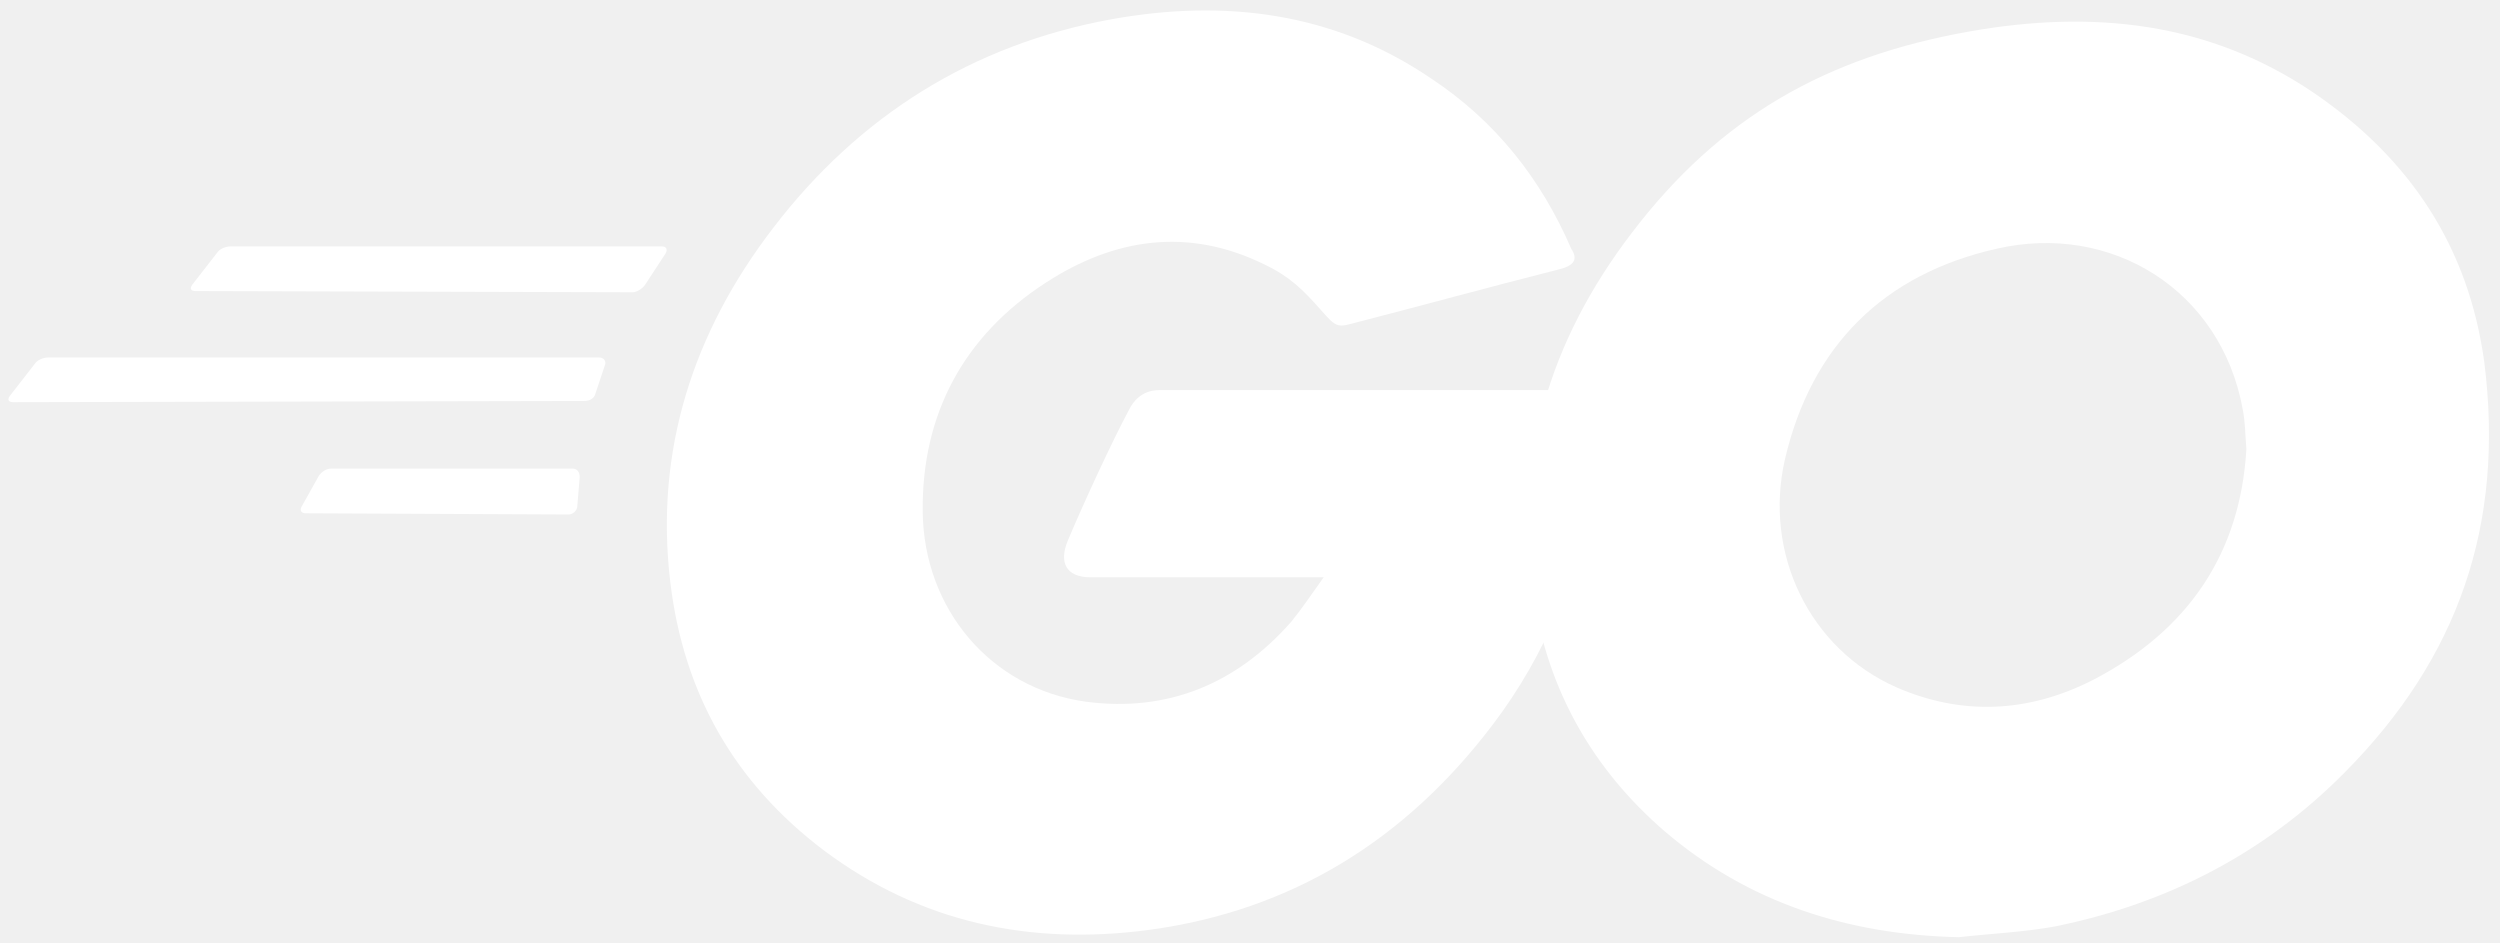
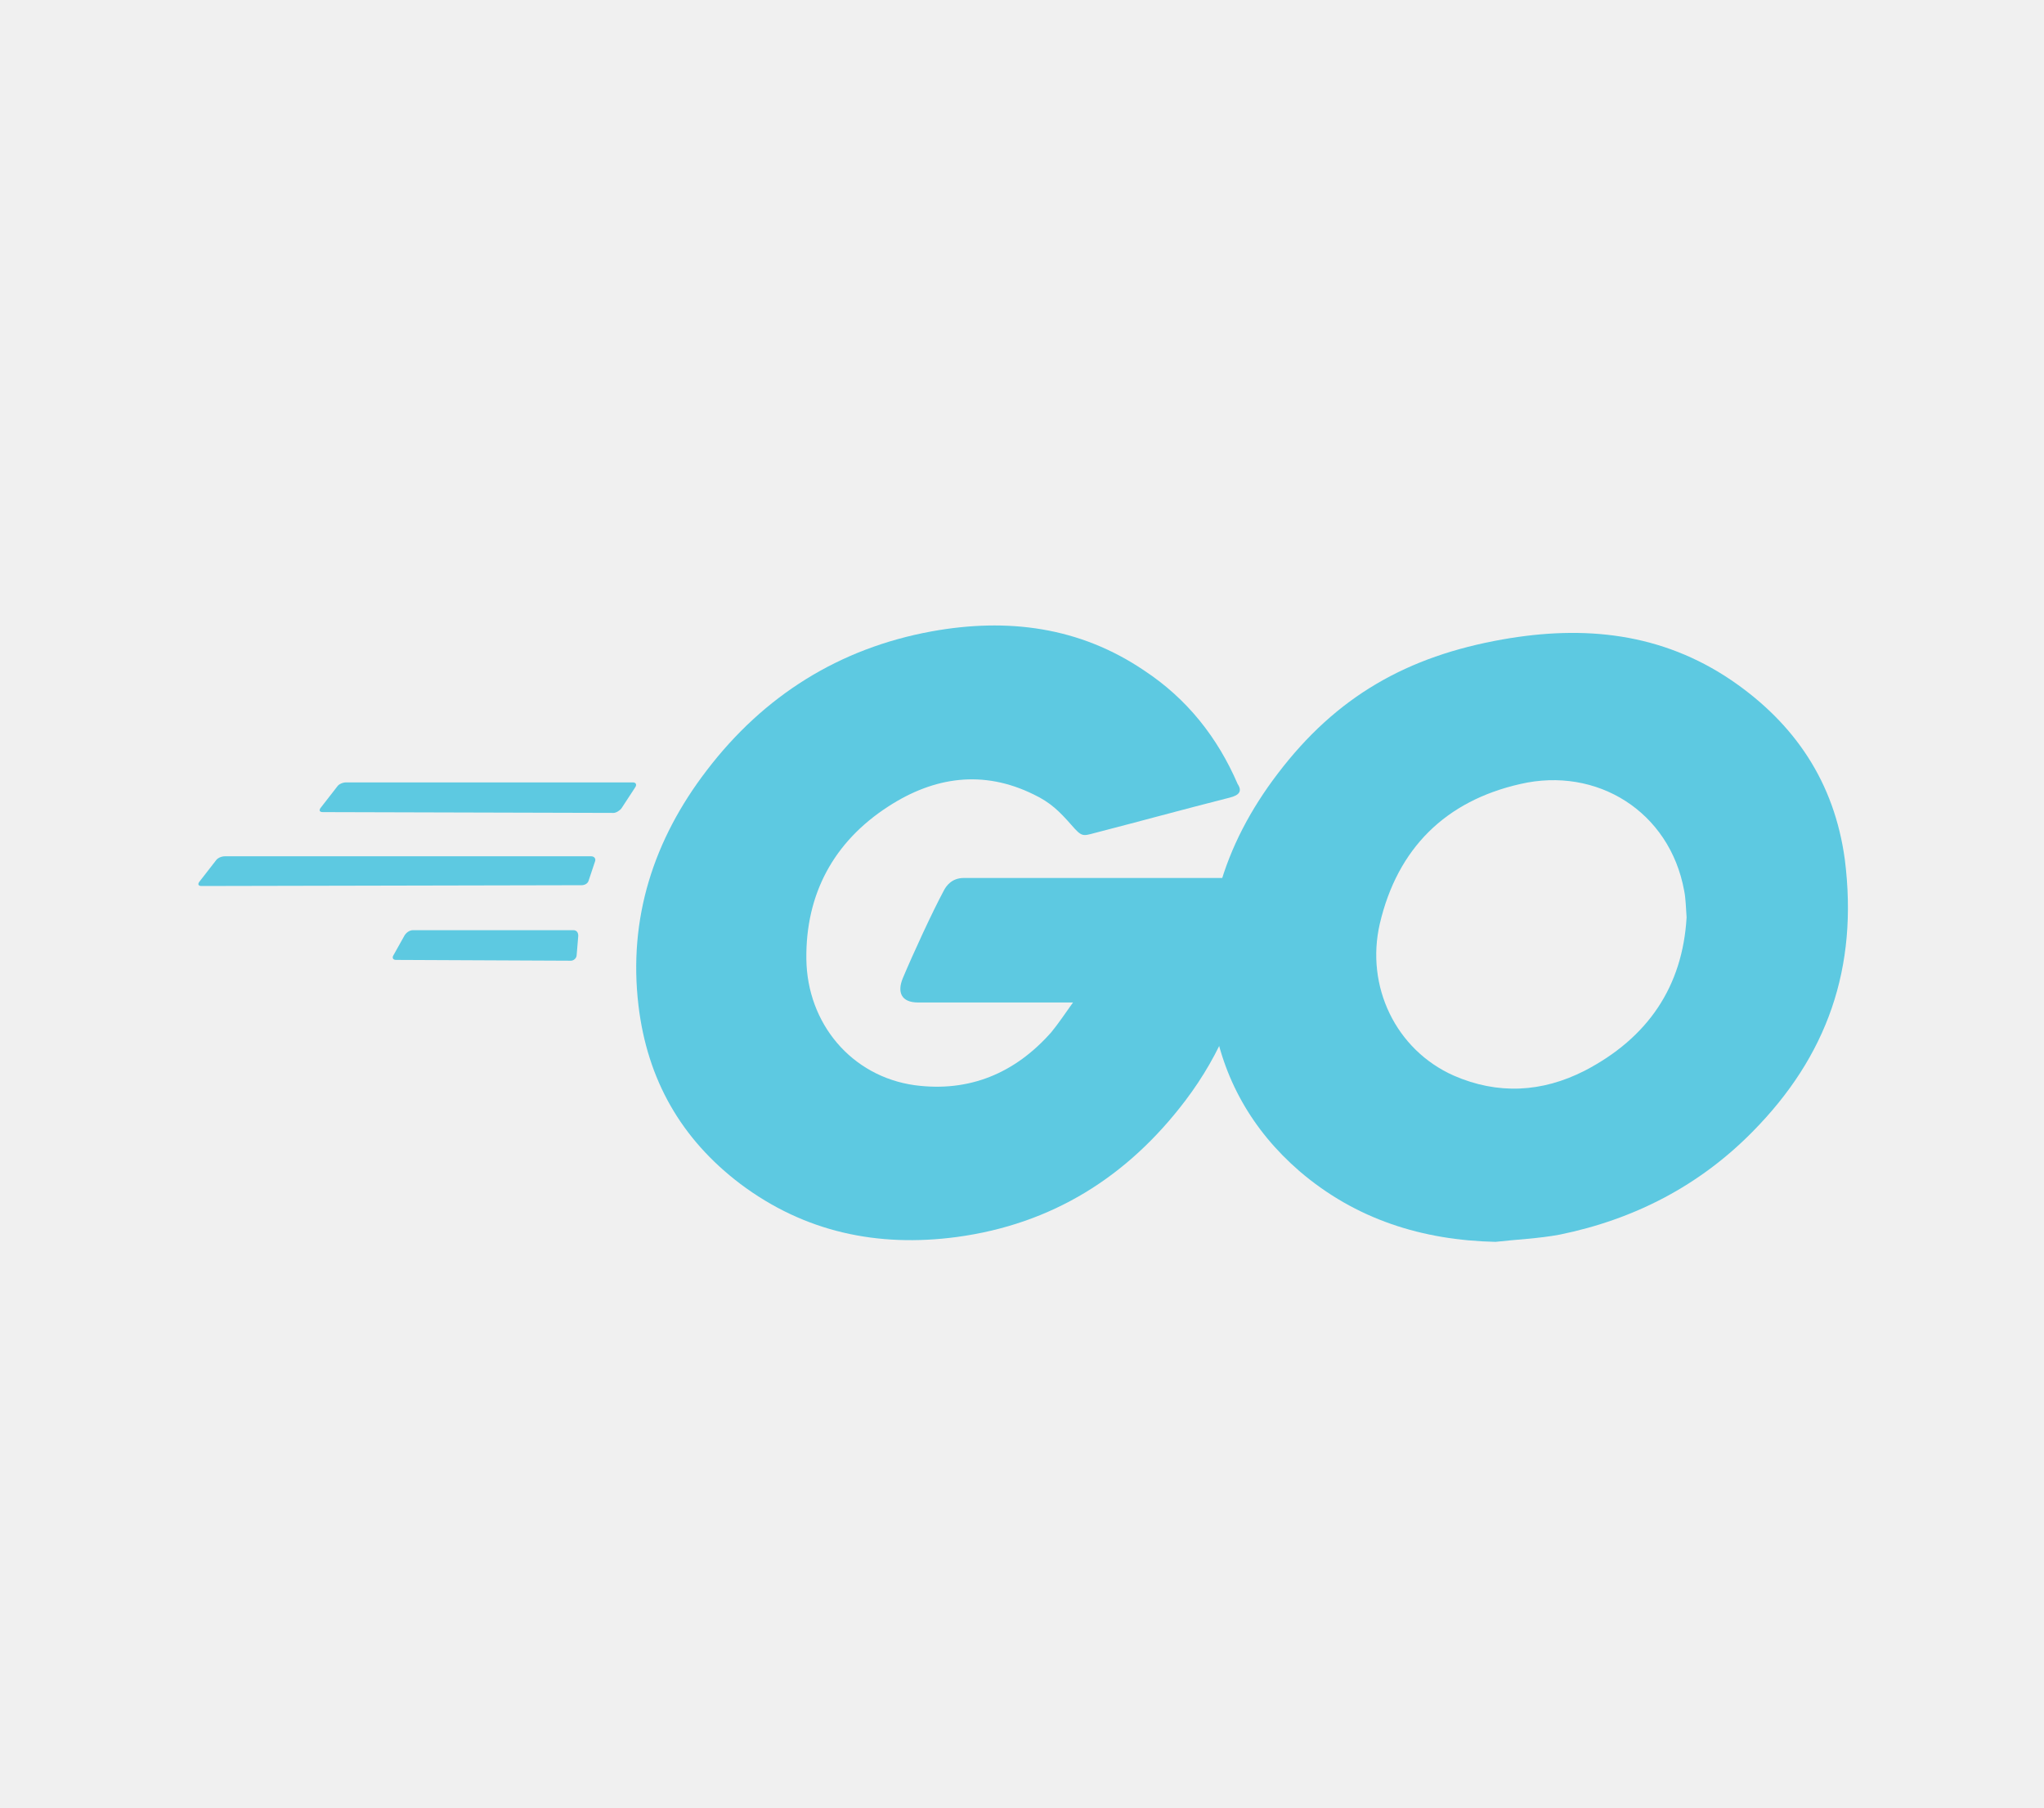
- <svg xmlns="http://www.w3.org/2000/svg" height="78" viewBox="0 0 207 78" width="207">
-   <g fill="#fff" fill-rule="evenodd">
-     <path d="m16.2 24.1c-.4 0-.5-.2-.3-.5l2.1-2.7c.2-.3.7-.5 1.1-.5h35.7c.4 0 .5.3.3.6l-1.7 2.6c-.2.3-.7.6-1 .6z" />
-     <path d="m1.1 33.3c-.4 0-.5-.2-.3-.5l2.1-2.7c.2-.3.7-.5 1.1-.5h45.6c.4 0 .6.3.5.6l-.8 2.4c-.1.4-.5.6-.9.6z" />
-     <path d="m25.3 42.5c-.4 0-.5-.3-.3-.6l1.4-2.5c.2-.3.6-.6 1-.6h20c.4 0 .6.3.6.7l-.2 2.4c0 .4-.4.7-.7.7z" />
-     <g transform="translate(55)">
-       <path d="m74.1 22.3c-6.3 1.6-10.6 2.8-16.8 4.4-1.5.4-1.6.5-2.9-1-1.5-1.7-2.6-2.8-4.7-3.8-6.3-3.1-12.4-2.2-18.1 1.5-6.8 4.4-10.3 10.9-10.2 19 .1 8 5.6 14.6 13.5 15.7 6.8.9 12.5-1.5 17-6.6.9-1.1 1.7-2.3 2.7-3.7-3.6 0-8.1 0-19.3 0-2.1 0-2.6-1.3-1.9-3 1.3-3.1 3.7-8.3 5.1-10.9.3-.6 1-1.6 2.5-1.6h36.4c-.2 2.7-.2 5.4-.6 8.1-1.1 7.2-3.8 13.8-8.2 19.6-7.2 9.5-16.6 15.4-28.5 17-9.8 1.3-18.9-.6-26.9-6.6-7.4-5.6-11.6-13-12.7-22.2-1.3-10.9 1.9-20.7 8.5-29.3 7.1-9.3 16.5-15.2 28-17.3 9.4-1.7 18.4-.6 26.5 4.9 5.3 3.5 9.1 8.3 11.6 14.1.6.9.2 1.4-1 1.7z" />
-       <path d="m107.2 77.6c-9.1-.2-17.4-2.8-24.4-8.8-5.9-5.1-9.6-11.6-10.8-19.3-1.8-11.3 1.3-21.3 8.1-30.2 7.3-9.6 16.1-14.6 28-16.7 10.2-1.8 19.8-.8 28.5 5.1 7.9 5.4 12.8 12.7 14.1 22.3 1.7 13.5-2.2 24.5-11.5 33.9-6.6 6.7-14.7 10.9-24 12.8-2.7.5-5.4.6-8 .9zm23.8-40.4c-.1-1.3-.1-2.3-.3-3.3-1.8-9.9-10.9-15.5-20.4-13.3-9.3 2.1-15.3 8-17.5 17.4-1.8 7.8 2 15.7 9.2 18.9 5.5 2.4 11 2.1 16.3-.6 7.9-4.1 12.2-10.5 12.7-19.1z" fill-rule="nonzero" />
+ <svg xmlns="http://www.w3.org/2000/svg" version="1.1" id="Layer_1" x="0px" y="0px" viewBox="0 0 254.5 225" style="enable-background:new 0 0 254.5 225;" xml:space="preserve">
+   <style type="text/css">
+ 	.st0{fill:#2DBCAF;}
+ 	.st1{fill:#5DC9E1;}
+ 	.st2{fill:#FDDD00;}
+ 	.st3{fill:#CE3262;}
+ 	.st4{fill:#00ACD7;}
+ 	.st5{fill:#FFFFFF;}
+ </style>
+   <g>
+     <g>
+       <g>
+         <g>
+           <path class="st1" d="M40.2,101.1c-0.4,0-0.5-0.2-0.3-0.5l2.1-2.7c0.2-0.3,0.7-0.5,1.1-0.5l35.7,0c0.4,0,0.5,0.3,0.3,0.6      l-1.7,2.6c-0.2,0.3-0.7,0.6-1,0.6L40.2,101.1z" />
+         </g>
+       </g>
+     </g>
+     <g>
+       <g>
+         <g>
+           <path class="st1" d="M25.1,110.3c-0.4,0-0.5-0.2-0.3-0.5l2.1-2.7c0.2-0.3,0.7-0.5,1.1-0.5l45.6,0c0.4,0,0.6,0.3,0.5,0.6      l-0.8,2.4c-0.1,0.4-0.5,0.6-0.9,0.6L25.1,110.3z" />
+         </g>
+       </g>
+     </g>
+     <g>
+       <g>
+         <g>
+           <path class="st1" d="M49.3,119.5c-0.4,0-0.5-0.3-0.3-0.6l1.4-2.5c0.2-0.3,0.6-0.6,1-0.6l20,0c0.4,0,0.6,0.3,0.6,0.7l-0.2,2.4      c0,0.4-0.4,0.7-0.7,0.7L49.3,119.5z" />
+         </g>
+       </g>
+     </g>
+     <g>
+       <g id="CXHf1q_7_">
+         <g>
+           <g>
+             <path class="st1" d="M153.1,99.3c-6.3,1.6-10.6,2.8-16.8,4.4c-1.5,0.4-1.6,0.5-2.9-1c-1.5-1.7-2.6-2.8-4.7-3.8       c-6.3-3.1-12.4-2.2-18.1,1.5c-6.8,4.4-10.3,10.9-10.2,19c0.1,8,5.6,14.6,13.5,15.7c6.8,0.9,12.5-1.5,17-6.6       c0.9-1.1,1.7-2.3,2.7-3.7c-3.6,0-8.1,0-19.3,0c-2.1,0-2.6-1.3-1.9-3c1.3-3.1,3.7-8.3,5.1-10.9c0.3-0.6,1-1.6,2.5-1.6       c5.1,0,23.9,0,36.4,0c-0.2,2.7-0.2,5.4-0.6,8.1c-1.1,7.2-3.8,13.8-8.2,19.6c-7.2,9.5-16.6,15.4-28.5,17       c-9.8,1.3-18.9-0.6-26.9-6.6c-7.4-5.6-11.6-13-12.7-22.2c-1.3-10.9,1.9-20.7,8.5-29.3c7.1-9.3,16.5-15.2,28-17.3       c9.4-1.7,18.4-0.6,26.5,4.9c5.3,3.5,9.1,8.3,11.6,14.1C154.7,98.5,154.3,99,153.1,99.3z" />
+           </g>
+           <g>
+             <path class="st1" d="M186.2,154.6c-9.1-0.2-17.4-2.8-24.4-8.8c-5.9-5.1-9.6-11.6-10.8-19.3c-1.8-11.3,1.3-21.3,8.1-30.2       c7.3-9.6,16.1-14.6,28-16.7c10.2-1.8,19.8-0.8,28.5,5.1c7.9,5.4,12.8,12.7,14.1,22.3c1.7,13.5-2.2,24.5-11.5,33.9       c-6.6,6.7-14.7,10.9-24,12.8C191.5,154.2,188.8,154.3,186.2,154.6z M210,114.2c-0.1-1.3-0.1-2.3-0.3-3.3       c-1.8-9.9-10.9-15.5-20.4-13.3c-9.3,2.1-15.3,8-17.5,17.4c-1.8,7.8,2,15.7,9.2,18.9c5.5,2.4,11,2.1,16.3-0.6       C205.2,129.2,209.5,122.8,210,114.2z" />
+           </g>
+         </g>
+       </g>
    </g>
  </g>
</svg>
